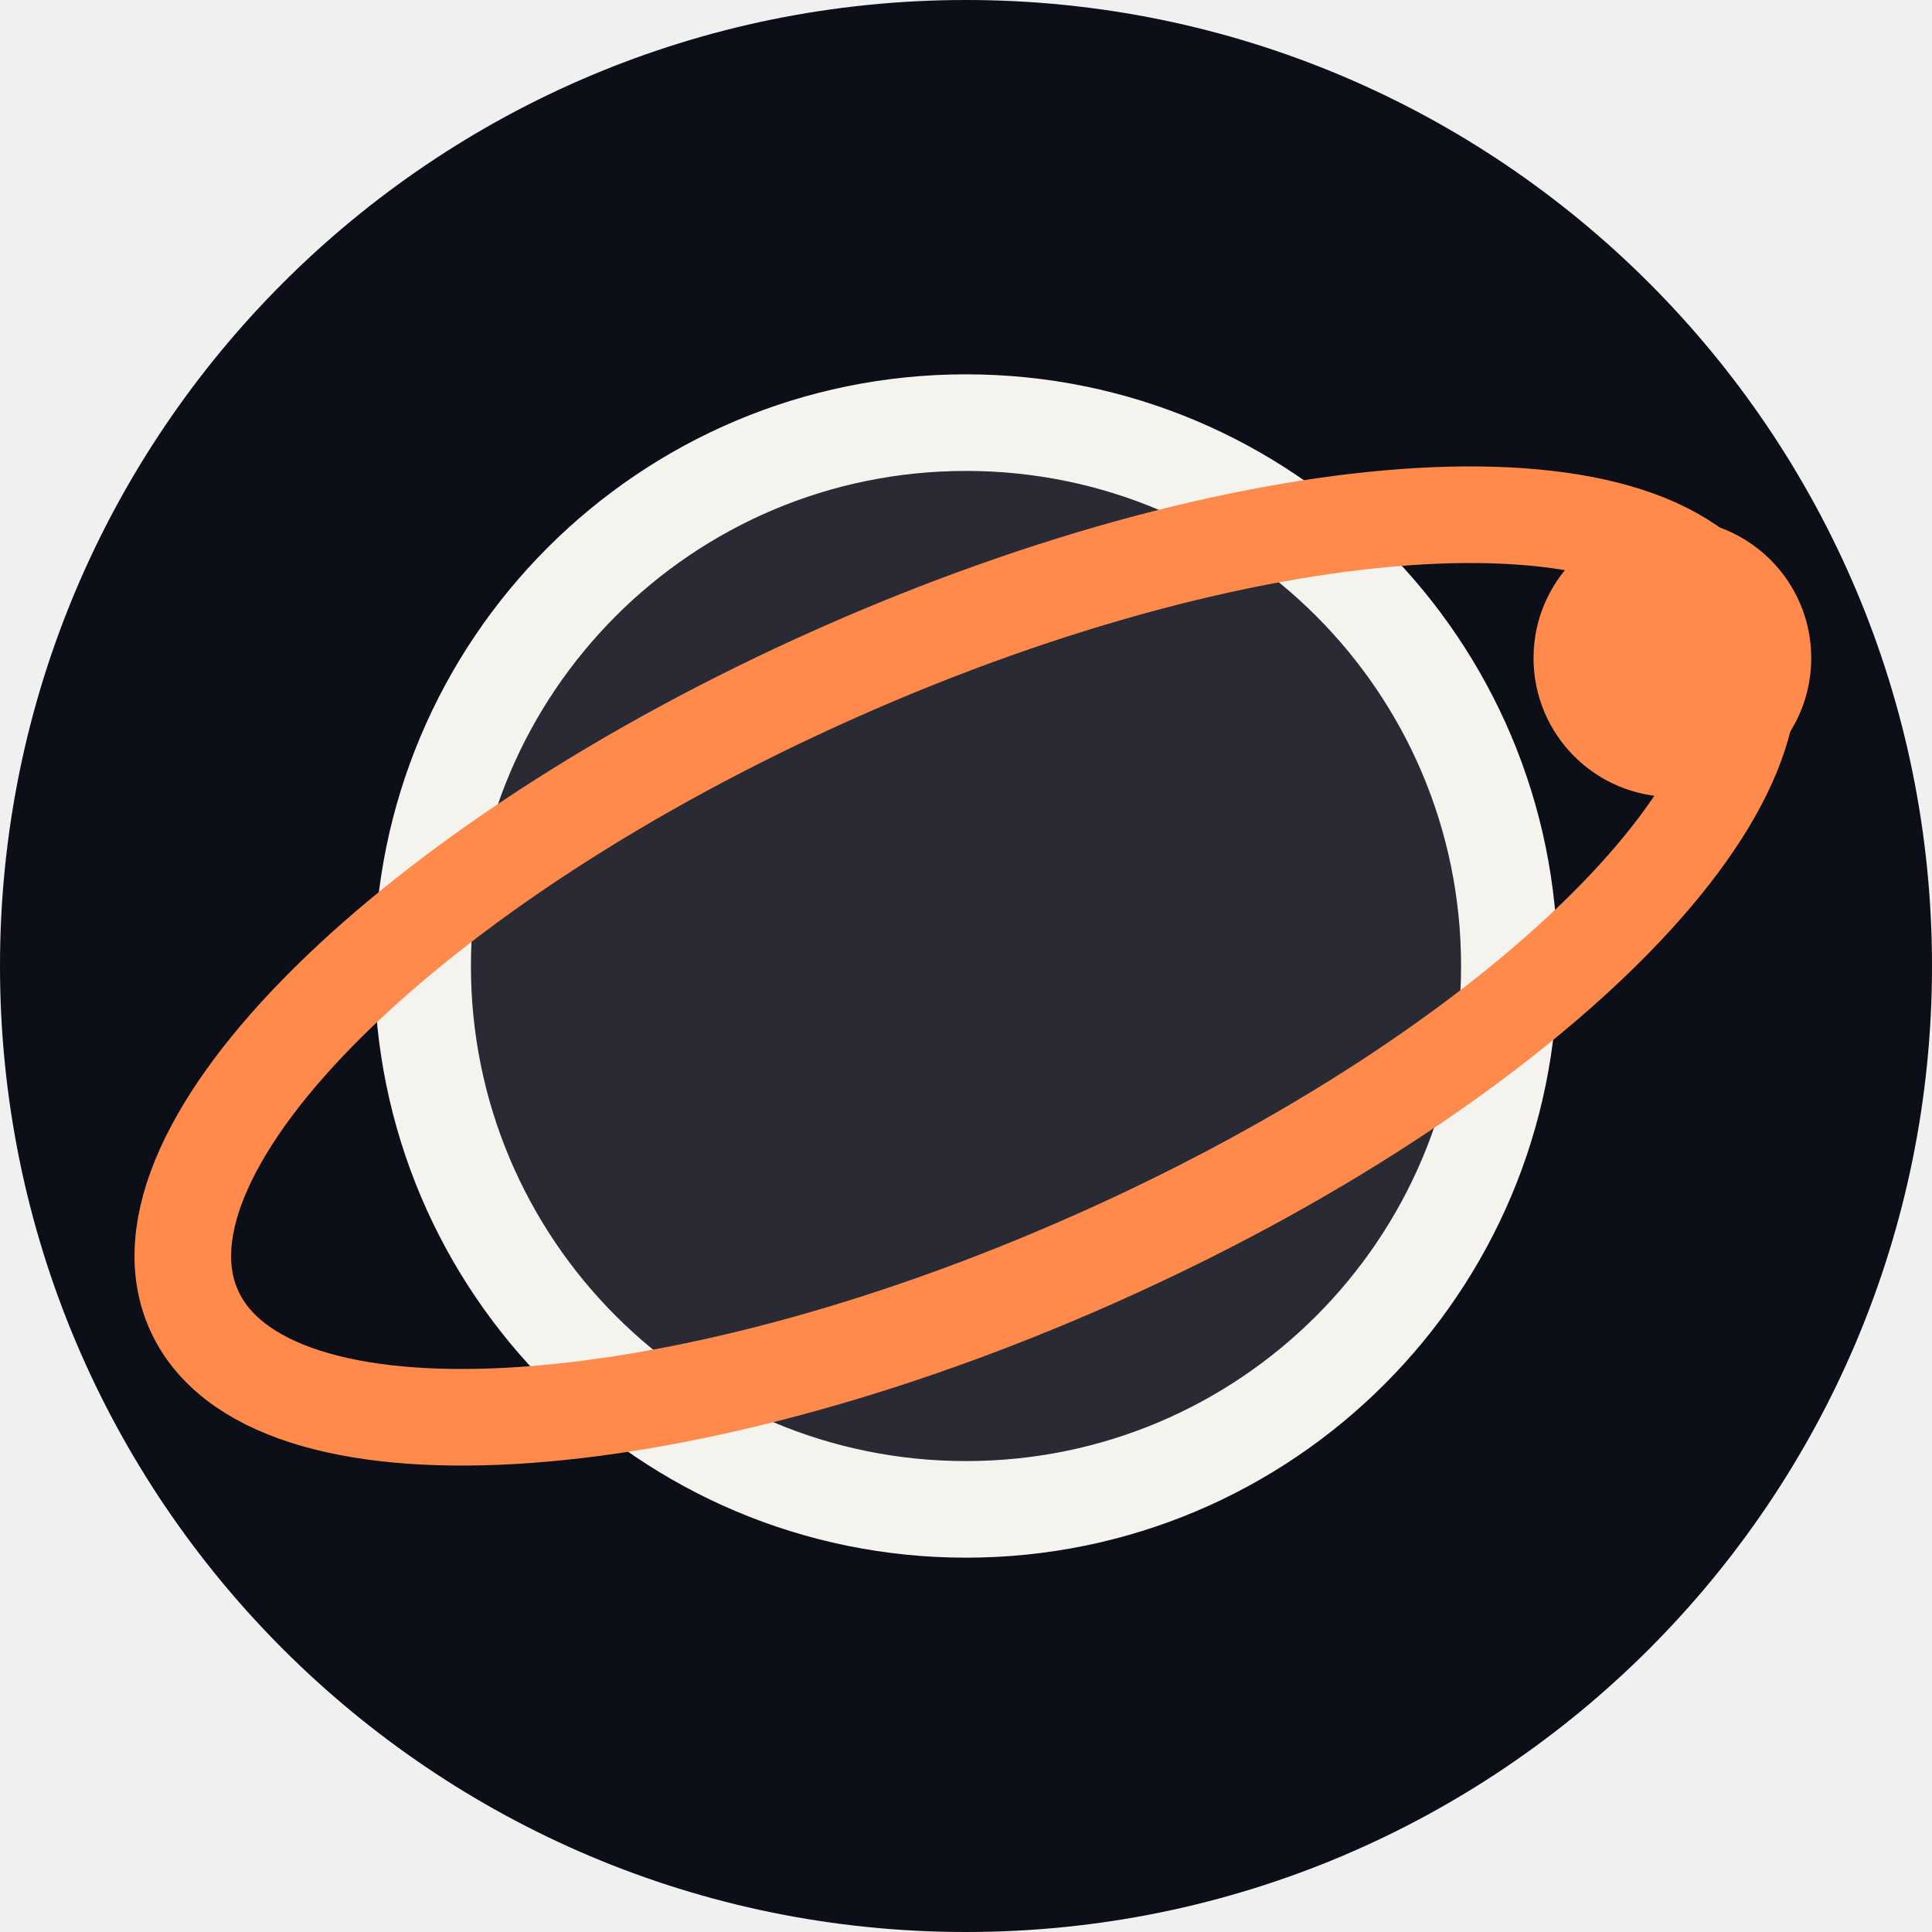
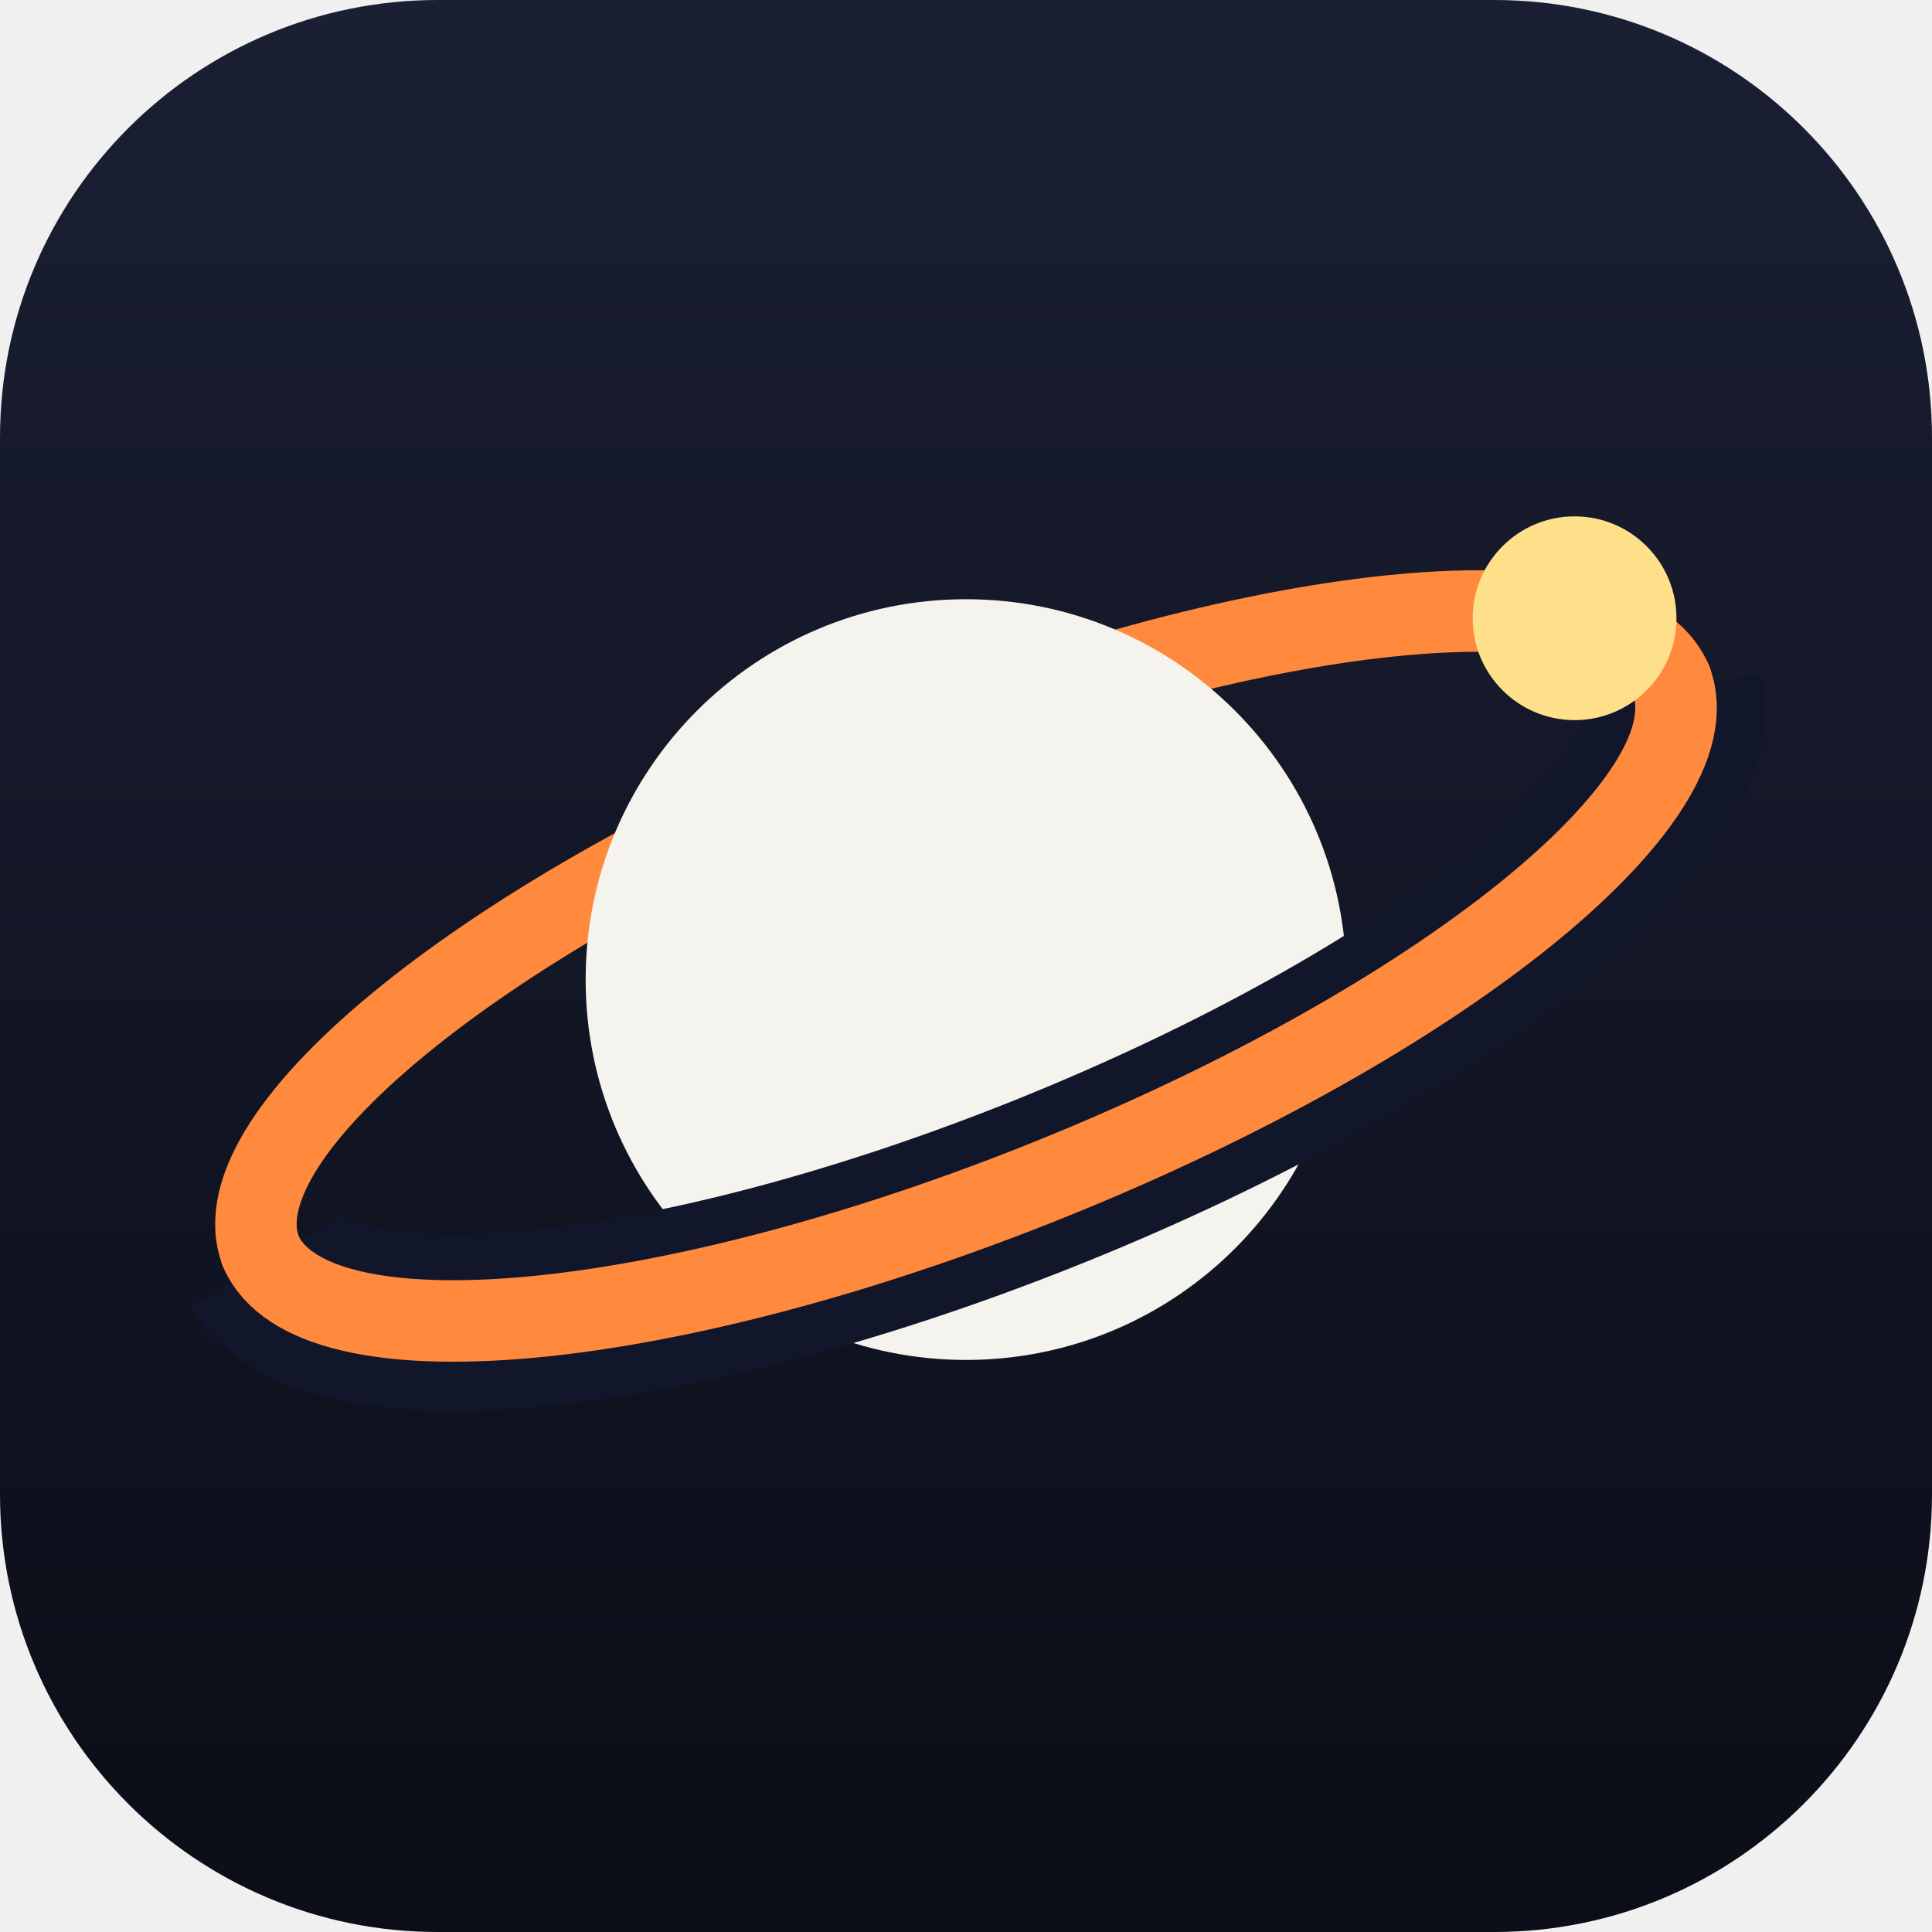
- <svg xmlns="http://www.w3.org/2000/svg" viewBox="0 0 32 32">
-   <circle cx="16" cy="16" r="16" fill="#0c0e18" />
-   <circle cx="16" cy="16" r="9" fill="#ffffff" fill-opacity="0.12" stroke="#f5f3ee" stroke-width="1.6" />
-   <ellipse cx="16" cy="16" rx="14" ry="5.3" transform="rotate(-24 16 16)" fill="none" stroke="#ff8a4c" stroke-width="1.6" />
-   <circle cx="27.7" cy="10.9" r="2.3" fill="#ff8a4c" />
+ <svg xmlns="http://www.w3.org/2000/svg" viewBox="0 0 256 256">
+   <defs>
+     <linearGradient id="bg" x1="0" y1="0" x2="0" y2="1">
+       <stop offset="0" stop-color="#1A1F33" />
+       <stop offset="1" stop-color="#0B0D17" />
+     </linearGradient>
+   </defs>
+   <rect width="256" height="256" rx="58" fill="url(#bg)" />
+   <g transform="translate(128 128) scale(0.9) translate(-128 -128)">
+     <path d="M24.16 169.96A112 34 -22 0 1 231.84 86.04" fill="none" stroke="#FF8A3D" stroke-width="12" stroke-linecap="round" />
+     <circle cx="128" cy="130" r="56" fill="#F5F3EE" />
+     <path d="M232.35 87.67A112 34 -22 0 1 24.92 171.48" fill="none" stroke="#12162A" stroke-width="26" />
+     <path d="M231.84 86.04A112 34 -22 0 1 24.16 169.96" fill="none" stroke="#FF8A3D" stroke-width="12" stroke-linecap="round" />
+     <circle cx="217.6" cy="76.8" r="15" fill="#FFE08A" />
+   </g>
</svg>
